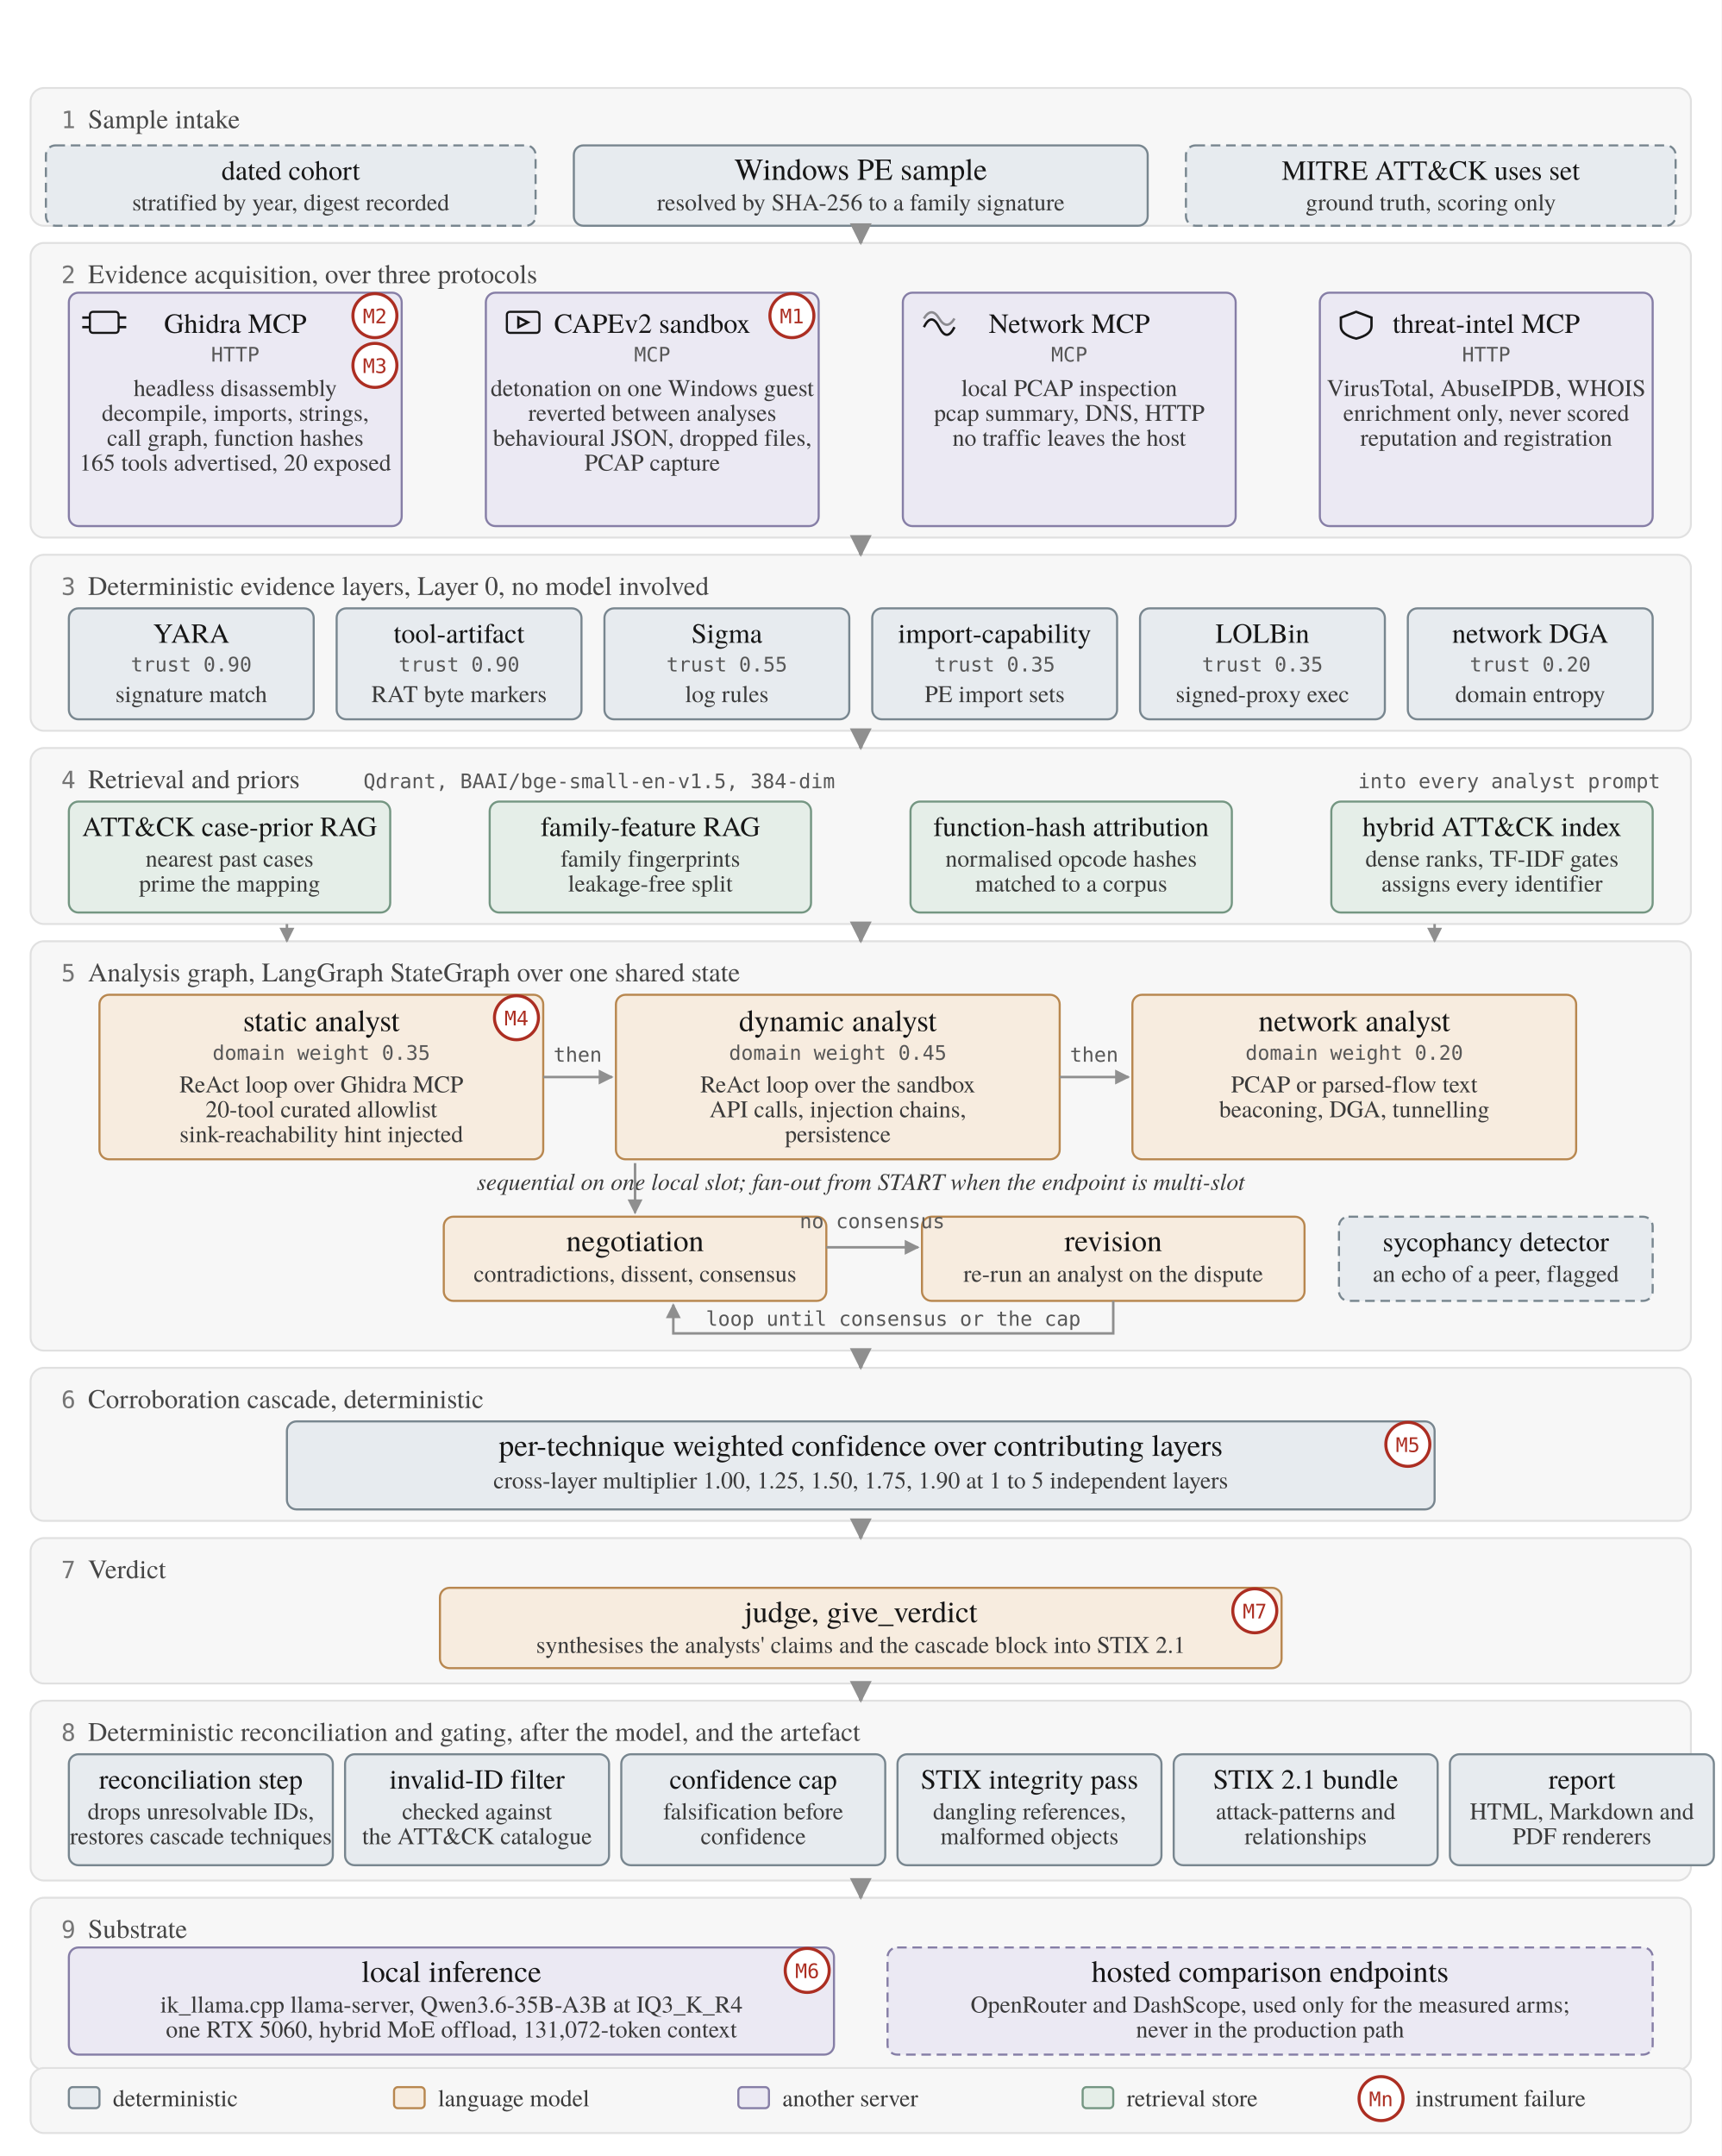
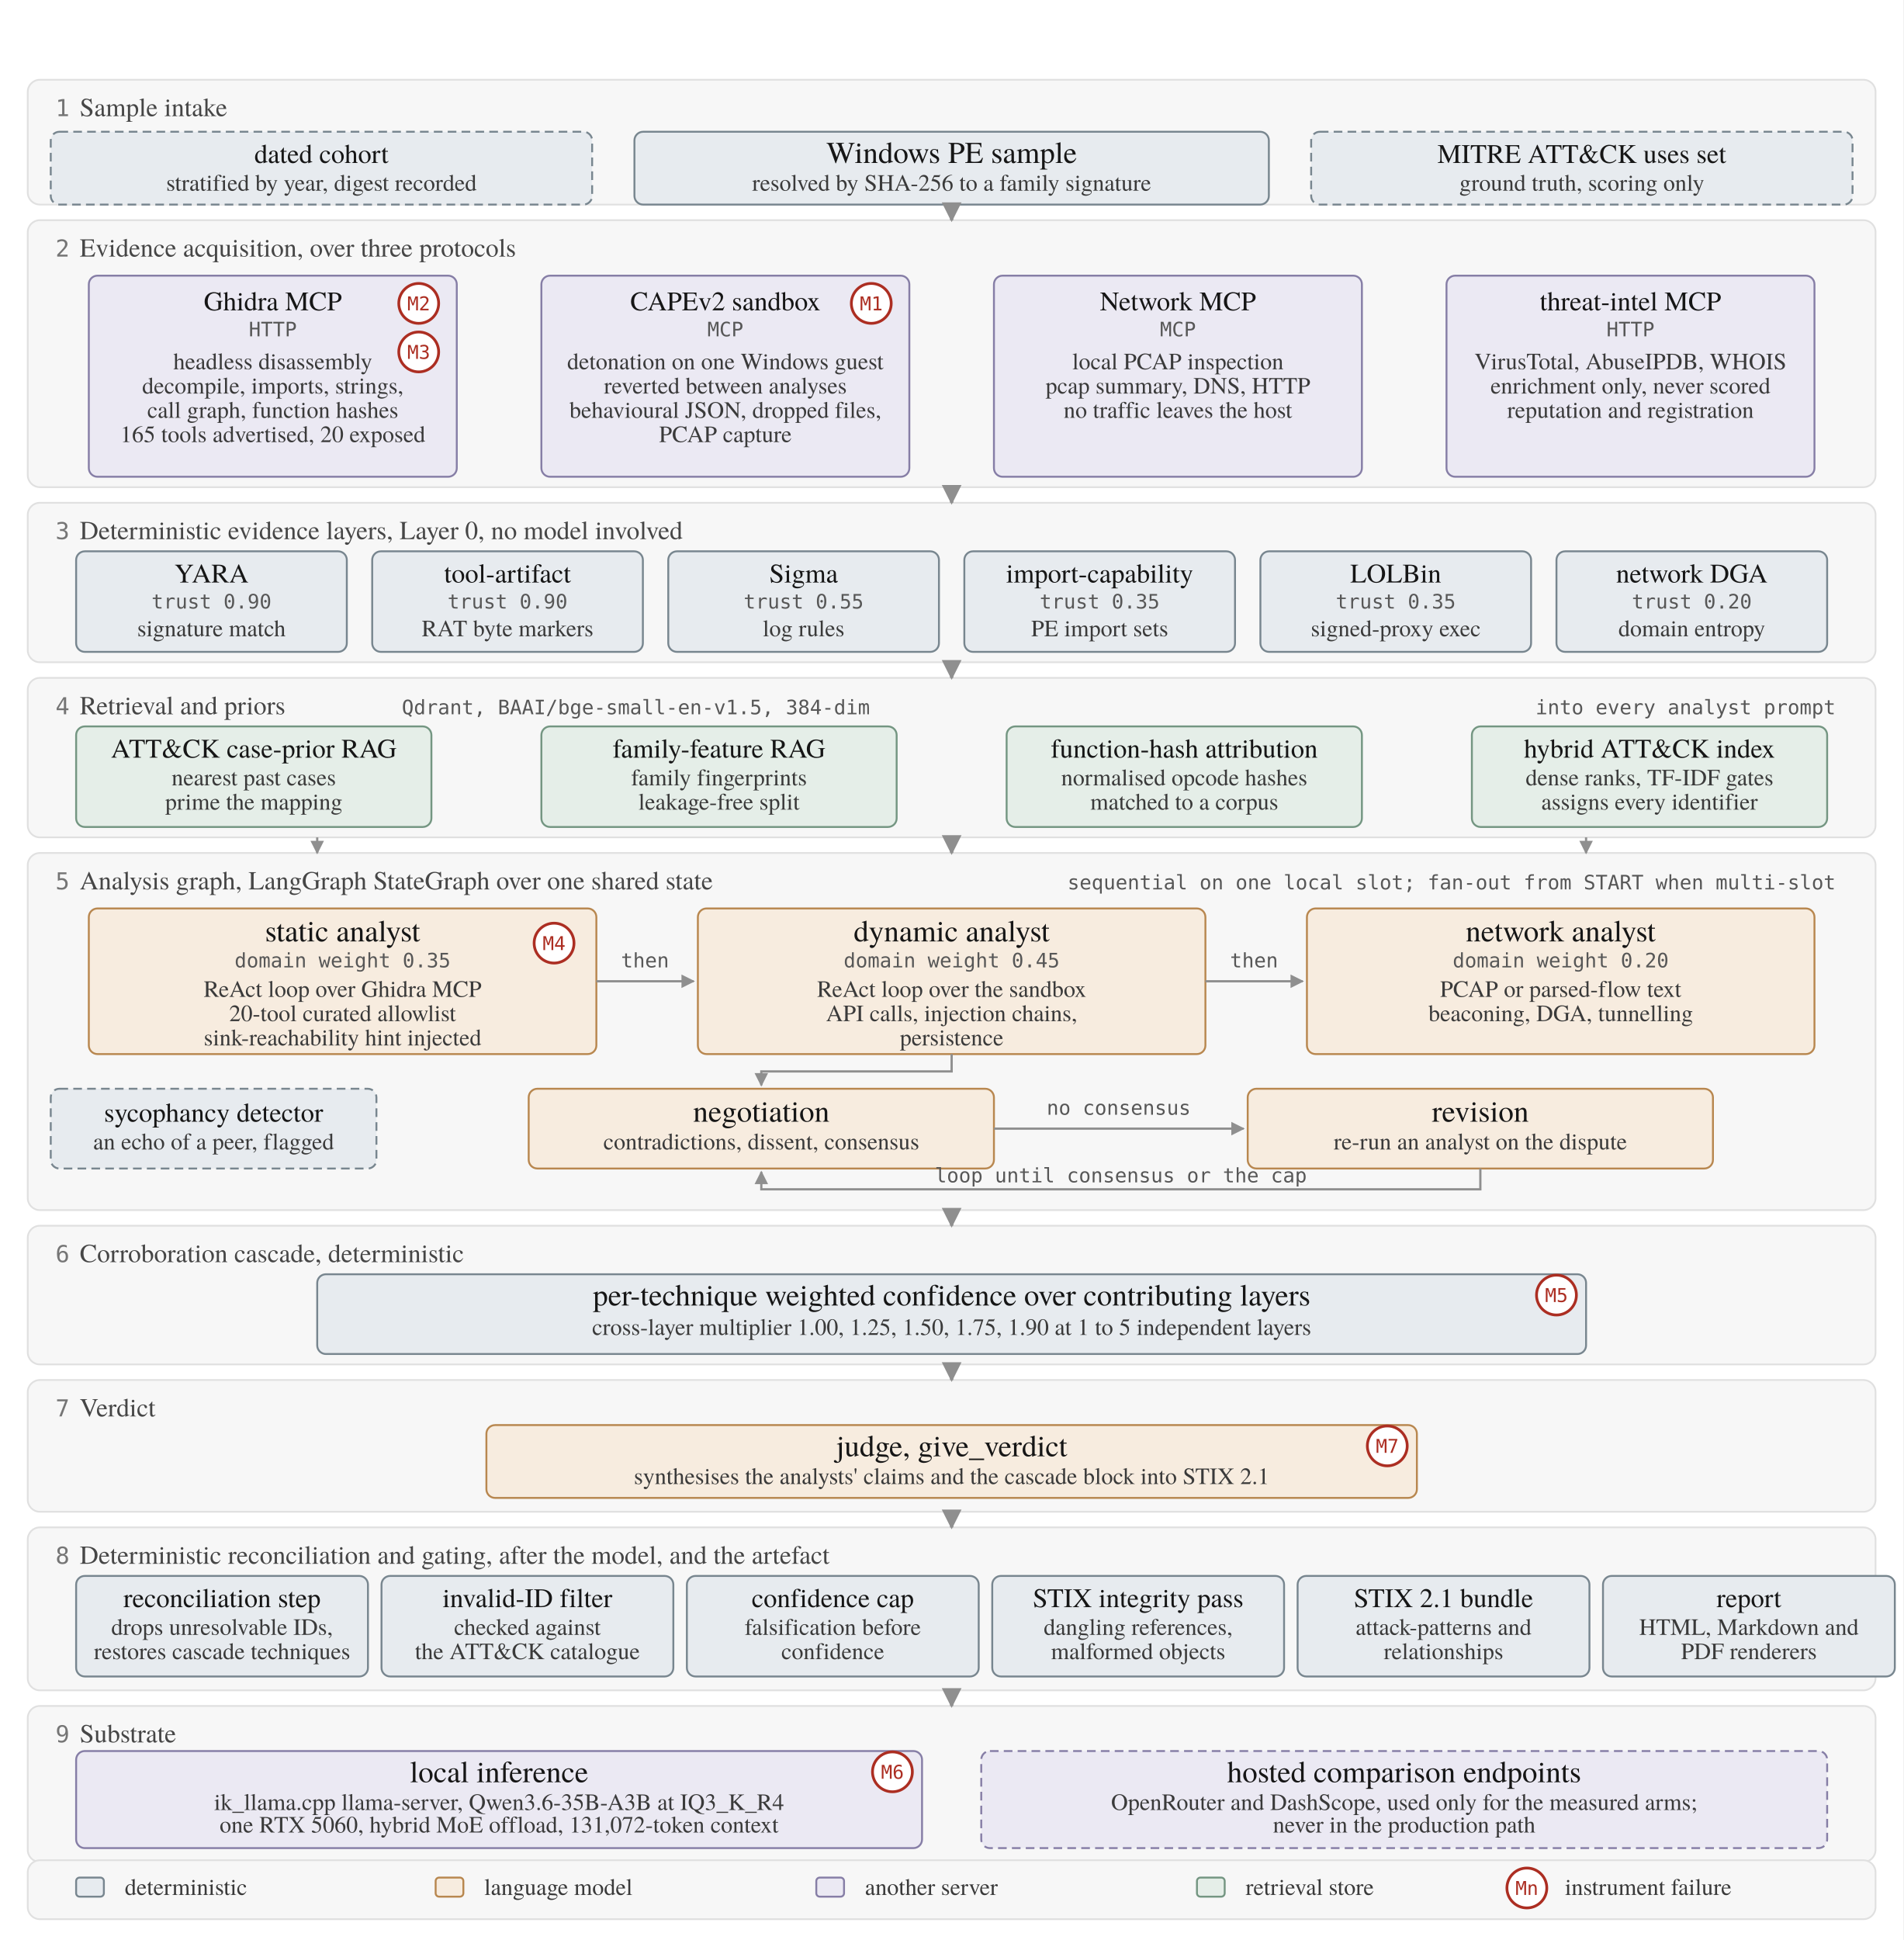
- <svg xmlns="http://www.w3.org/2000/svg" width="900" height="1127.0" viewBox="0 0 900 1127.0">
+ <svg xmlns="http://www.w3.org/2000/svg" width="1098" height="1119.0" viewBox="0 0 1098 1119.0">
  <style>
  text { font-family: 'TeX Gyre Termes', 'Nimbus Roman', 'Times New Roman', serif; fill: #161616; }
-   .lbl  { font-size: 16px; }
-   .lbl9 { font-size: 14.5px; }
-   .sub  { font-size: 12.5px; fill: #3a3a3a; }
-   .note { font-size: 12.5px; fill: #3a3a3a; font-style: italic; }
-   .tag  { font-family: 'DejaVu Sans Mono', monospace; font-size: 10.5px; fill: #575757; }
+   .lbl  { font-size: 17.5px; }
+   .lbl9 { font-size: 15.5px; }
+   .sub  { font-size: 13.5px; fill: #3a3a3a; }
+   .tag  { font-family: 'DejaVu Sans Mono', monospace; font-size: 11.5px; fill: #575757; }
  .band { fill: #f7f7f7; stroke: #e0e0e0; stroke-width: 1; }
-   .bandnum   { font-family: 'DejaVu Sans Mono', monospace; font-size: 12.5px; fill: #757575; }
-   .bandtitle { font-size: 14px; fill: #464646; }
+   .bandnum   { font-family: 'DejaVu Sans Mono', monospace; font-size: 13.5px; fill: #757575; }
+   .bandtitle { font-size: 15px; fill: #464646; }
  rect  { stroke-width: 1.1; }
  .flow  { fill: none; stroke: #8f8f8f; stroke-width: 1.3; }
  .spine { fill: none; stroke: #8f8f8f; stroke-width: 1.9; }
-   .ico   { fill: none; stroke: #161616; stroke-width: 1.25; }
  .failmark { fill: #ffffff; stroke: #ac2e22; stroke-width: 1.6; }
-   .failtxt  { font-family: 'DejaVu Sans Mono', monospace; font-size: 10.5px; fill: #ac2e22; }
+   .failtxt  { font-family: 'DejaVu Sans Mono', monospace; font-size: 11px; fill: #ac2e22; }
</style>
  <defs>
    <marker id="ah" viewBox="0 0 10 10" refX="9" refY="5" markerWidth="6" markerHeight="6" orient="auto-start-reverse">
      <path d="M 0 0 L 10 5 L 0 10 z" fill="#8f8f8f" />
    </marker>
  </defs>
-   <rect width="900" height="1127.0" fill="#ffffff" />
-   <rect class="band" x="16" y="46.0" width="868" height="72" rx="7" />
+   <rect width="1098" height="1119.0" fill="#ffffff" />
+   <rect class="band" x="16" y="46.0" width="1066" height="72" rx="7" />
  <text class="bandnum" x="32" y="67.0">1</text>
  <text class="bandtitle" x="46" y="67.0">Sample intake</text>
-   <rect x="300" y="76.0" width="300" height="42" rx="5" fill="#e7ebef" stroke="#78868f" />
-   <text class="lbl" x="450" y="94.0" text-anchor="middle">Windows PE sample</text>
-   <text class="sub" x="450" y="110.0" text-anchor="middle">resolved by SHA-256 to a family signature</text>
-   <rect x="24" y="76.0" width="256" height="42" rx="5" fill="#e7ebef" stroke="#78868f" stroke-dasharray="5 3" />
-   <text class="lbl9" x="152" y="94.0" text-anchor="middle">dated cohort</text>
-   <text class="sub" x="152" y="110.0" text-anchor="middle">stratified by year, digest recorded</text>
-   <rect x="620" y="76.0" width="256" height="42" rx="5" fill="#e7ebef" stroke="#78868f" stroke-dasharray="5 3" />
-   <text class="lbl9" x="748" y="94.0" text-anchor="middle">MITRE ATT&amp;CK uses set</text>
-   <text class="sub" x="748" y="110.0" text-anchor="middle">ground truth, scoring only</text>
-   <rect class="band" x="16" y="127.0" width="868" height="154" rx="7" />
+   <rect x="366.0" y="76.0" width="366.0" height="42" rx="5" fill="#e7ebef" stroke="#78868f" />
+   <text class="lbl" x="549.0" y="94.0" text-anchor="middle">Windows PE sample</text>
+   <text class="sub" x="549.0" y="110.0" text-anchor="middle">resolved by SHA-256 to a family signature</text>
+   <rect x="29.28" y="76.0" width="312.32" height="42" rx="5" fill="#e7ebef" stroke="#78868f" stroke-dasharray="5 3" />
+   <text class="lbl9" x="185.44" y="94.0" text-anchor="middle">dated cohort</text>
+   <text class="sub" x="185.44" y="110.0" text-anchor="middle">stratified by year, digest recorded</text>
+   <rect x="756.4" y="76.0" width="312.32" height="42" rx="5" fill="#e7ebef" stroke="#78868f" stroke-dasharray="5 3" />
+   <text class="lbl9" x="912.56" y="94.0" text-anchor="middle">MITRE ATT&amp;CK uses set</text>
+   <text class="sub" x="912.56" y="110.0" text-anchor="middle">ground truth, scoring only</text>
+   <rect class="band" x="16" y="127.0" width="1066" height="154" rx="7" />
  <text class="bandnum" x="32" y="148.0">2</text>
  <text class="bandtitle" x="46" y="148.0">Evidence acquisition, over three protocols</text>
-   <rect x="36" y="153.0" width="174" height="122" rx="5" fill="#ebe9f3" stroke="#867ea6" />
-   <g class="ico" transform="translate(47,163.0)">
-     <rect x="0" y="0" width="15" height="11" rx="1.5" />
-     <path d="M-4 3 h4 M-4 8 h4 M15 3 h4 M15 8 h4" />
-   </g>
-   <text class="lbl9" x="123" y="174.0" text-anchor="middle">Ghidra MCP</text>
-   <text class="tag" x="123" y="189.0" text-anchor="middle">HTTP</text>
-   <text class="sub" x="123" y="207.0" text-anchor="middle">headless disassembly</text>
-   <text class="sub" x="123" y="220.0" text-anchor="middle">decompile, imports, strings,</text>
-   <text class="sub" x="123" y="233.0" text-anchor="middle">call graph, function hashes</text>
-   <text class="sub" x="123" y="246.0" text-anchor="middle">165 tools advertised, 20 exposed</text>
-   <rect x="254" y="153.0" width="174" height="122" rx="5" fill="#ebe9f3" stroke="#867ea6" />
-   <g class="ico" transform="translate(265,163.0)">
-     <rect x="0" y="0" width="17" height="11" rx="1.5" />
-     <path d="M6 3 l5 2.5 l-5 2.5 z" />
-   </g>
-   <text class="lbl9" x="341" y="174.0" text-anchor="middle">CAPEv2 sandbox</text>
-   <text class="tag" x="341" y="189.0" text-anchor="middle">MCP</text>
-   <text class="sub" x="341" y="207.0" text-anchor="middle">detonation on one Windows guest</text>
-   <text class="sub" x="341" y="220.0" text-anchor="middle">reverted between analyses</text>
-   <text class="sub" x="341" y="233.0" text-anchor="middle">behavioural JSON, dropped files,</text>
-   <text class="sub" x="341" y="246.0" text-anchor="middle">PCAP capture</text>
-   <rect x="472" y="153.0" width="174" height="122" rx="5" fill="#ebe9f3" stroke="#867ea6" />
-   <g class="ico" transform="translate(483,163.0)">
-     <path d="M0 8 q4 -8 8 0 t8 0" />
-     <path d="M0 3.5 q4 -6.5 8 0 t8 0" opacity="0.45" />
-   </g>
-   <text class="lbl9" x="559" y="174.0" text-anchor="middle">Network MCP</text>
-   <text class="tag" x="559" y="189.0" text-anchor="middle">MCP</text>
-   <text class="sub" x="559" y="207.0" text-anchor="middle">local PCAP inspection</text>
-   <text class="sub" x="559" y="220.0" text-anchor="middle">pcap summary, DNS, HTTP</text>
-   <text class="sub" x="559" y="233.0" text-anchor="middle">no traffic leaves the host</text>
-   <rect x="690" y="153.0" width="174" height="122" rx="5" fill="#ebe9f3" stroke="#867ea6" />
-   <g class="ico" transform="translate(701,163.0)">
-     <path d="M8 0 l8 3 v4.5 q0 4.5 -8 6.5 q-8 -2 -8 -6.5 v-4.5 z" />
-   </g>
-   <text class="lbl9" x="777" y="174.0" text-anchor="middle">threat-intel MCP</text>
-   <text class="tag" x="777" y="189.0" text-anchor="middle">HTTP</text>
-   <text class="sub" x="777" y="207.0" text-anchor="middle">VirusTotal, AbuseIPDB, WHOIS</text>
-   <text class="sub" x="777" y="220.0" text-anchor="middle">enrichment only, never scored</text>
-   <text class="sub" x="777" y="233.0" text-anchor="middle">reputation and registration</text>
-   <circle class="failmark" cx="196" cy="165.0" r="11.5" />
-   <text class="failtxt" x="196" y="169.0" text-anchor="middle">M2</text>
-   <circle class="failmark" cx="196" cy="191.0" r="11.5" />
-   <text class="failtxt" x="196" y="195.0" text-anchor="middle">M3</text>
-   <circle class="failmark" cx="414" cy="165.0" r="11.5" />
-   <text class="failtxt" x="414" y="169.0" text-anchor="middle">M1</text>
-   <rect class="band" x="16" y="290.0" width="868" height="92" rx="7" />
+   <rect x="51.24" y="159.0" width="212.28" height="116" rx="5" fill="#ebe9f3" stroke="#867ea6" />
+   <text class="lbl9" x="157.38" y="179.0" text-anchor="middle">Ghidra MCP</text>
+   <text class="tag" x="157.38" y="194.0" text-anchor="middle">HTTP</text>
+   <text class="sub" x="157.38" y="213.0" text-anchor="middle">headless disassembly</text>
+   <text class="sub" x="157.38" y="227.0" text-anchor="middle">decompile, imports, strings,</text>
+   <text class="sub" x="157.38" y="241.0" text-anchor="middle">call graph, function hashes</text>
+   <text class="sub" x="157.38" y="255.0" text-anchor="middle">165 tools advertised, 20 exposed</text>
+   <rect x="312.32" y="159.0" width="212.28" height="116" rx="5" fill="#ebe9f3" stroke="#867ea6" />
+   <text class="lbl9" x="418.46" y="179.0" text-anchor="middle">CAPEv2 sandbox</text>
+   <text class="tag" x="418.46" y="194.0" text-anchor="middle">MCP</text>
+   <text class="sub" x="418.46" y="213.0" text-anchor="middle">detonation on one Windows guest</text>
+   <text class="sub" x="418.46" y="227.0" text-anchor="middle">reverted between analyses</text>
+   <text class="sub" x="418.46" y="241.0" text-anchor="middle">behavioural JSON, dropped files,</text>
+   <text class="sub" x="418.46" y="255.0" text-anchor="middle">PCAP capture</text>
+   <rect x="573.4" y="159.0" width="212.28" height="116" rx="5" fill="#ebe9f3" stroke="#867ea6" />
+   <text class="lbl9" x="679.54" y="179.0" text-anchor="middle">Network MCP</text>
+   <text class="tag" x="679.54" y="194.0" text-anchor="middle">MCP</text>
+   <text class="sub" x="679.54" y="213.0" text-anchor="middle">local PCAP inspection</text>
+   <text class="sub" x="679.54" y="227.0" text-anchor="middle">pcap summary, DNS, HTTP</text>
+   <text class="sub" x="679.54" y="241.0" text-anchor="middle">no traffic leaves the host</text>
+   <rect x="834.48" y="159.0" width="212.28" height="116" rx="5" fill="#ebe9f3" stroke="#867ea6" />
+   <text class="lbl9" x="940.62" y="179.0" text-anchor="middle">threat-intel MCP</text>
+   <text class="tag" x="940.62" y="194.0" text-anchor="middle">HTTP</text>
+   <text class="sub" x="940.62" y="213.0" text-anchor="middle">VirusTotal, AbuseIPDB, WHOIS</text>
+   <text class="sub" x="940.62" y="227.0" text-anchor="middle">enrichment only, never scored</text>
+   <text class="sub" x="940.62" y="241.0" text-anchor="middle">reputation and registration</text>
+   <circle class="failmark" cx="241.56" cy="175.0" r="11.5" />
+   <text class="failtxt" x="241.56" y="179.0" text-anchor="middle">M2</text>
+   <circle class="failmark" cx="241.56" cy="203.0" r="11.5" />
+   <text class="failtxt" x="241.56" y="207.0" text-anchor="middle">M3</text>
+   <circle class="failmark" cx="502.64" cy="175.0" r="11.5" />
+   <text class="failtxt" x="502.64" y="179.0" text-anchor="middle">M1</text>
+   <rect class="band" x="16" y="290.0" width="1066" height="92" rx="7" />
  <text class="bandnum" x="32" y="311.0">3</text>
  <text class="bandtitle" x="46" y="311.0">Deterministic evidence layers, Layer 0, no model involved</text>
-   <rect x="36" y="318.0" width="128" height="58" rx="5" fill="#e7ebef" stroke="#78868f" />
-   <text class="lbl9" x="100" y="336.0" text-anchor="middle">YARA</text>
-   <text class="tag" x="100" y="351.0" text-anchor="middle">trust 0.90</text>
-   <text class="sub" x="100" y="367.0" text-anchor="middle">signature match</text>
-   <rect x="176" y="318.0" width="128" height="58" rx="5" fill="#e7ebef" stroke="#78868f" />
-   <text class="lbl9" x="240" y="336.0" text-anchor="middle">tool-artifact</text>
-   <text class="tag" x="240" y="351.0" text-anchor="middle">trust 0.90</text>
-   <text class="sub" x="240" y="367.0" text-anchor="middle">RAT byte markers</text>
-   <rect x="316" y="318.0" width="128" height="58" rx="5" fill="#e7ebef" stroke="#78868f" />
-   <text class="lbl9" x="380" y="336.0" text-anchor="middle">Sigma</text>
-   <text class="tag" x="380" y="351.0" text-anchor="middle">trust 0.55</text>
-   <text class="sub" x="380" y="367.0" text-anchor="middle">log rules</text>
-   <rect x="456" y="318.0" width="128" height="58" rx="5" fill="#e7ebef" stroke="#78868f" />
-   <text class="lbl9" x="520" y="336.0" text-anchor="middle">import-capability</text>
-   <text class="tag" x="520" y="351.0" text-anchor="middle">trust 0.35</text>
-   <text class="sub" x="520" y="367.0" text-anchor="middle">PE import sets</text>
-   <rect x="596" y="318.0" width="128" height="58" rx="5" fill="#e7ebef" stroke="#78868f" />
-   <text class="lbl9" x="660" y="336.0" text-anchor="middle">LOLBin</text>
-   <text class="tag" x="660" y="351.0" text-anchor="middle">trust 0.35</text>
-   <text class="sub" x="660" y="367.0" text-anchor="middle">signed-proxy exec</text>
-   <rect x="736" y="318.0" width="128" height="58" rx="5" fill="#e7ebef" stroke="#78868f" />
-   <text class="lbl9" x="800" y="336.0" text-anchor="middle">network DGA</text>
-   <text class="tag" x="800" y="351.0" text-anchor="middle">trust 0.20</text>
-   <text class="sub" x="800" y="367.0" text-anchor="middle">domain entropy</text>
-   <rect class="band" x="16" y="391.0" width="868" height="92" rx="7" />
+   <rect x="43.92" y="318.0" width="156.16" height="58" rx="5" fill="#e7ebef" stroke="#78868f" />
+   <text class="lbl9" x="122.0" y="336.0" text-anchor="middle">YARA</text>
+   <text class="tag" x="122.0" y="351.0" text-anchor="middle">trust 0.90</text>
+   <text class="sub" x="122.0" y="367.0" text-anchor="middle">signature match</text>
+   <rect x="214.72" y="318.0" width="156.16" height="58" rx="5" fill="#e7ebef" stroke="#78868f" />
+   <text class="lbl9" x="292.8" y="336.0" text-anchor="middle">tool-artifact</text>
+   <text class="tag" x="292.8" y="351.0" text-anchor="middle">trust 0.90</text>
+   <text class="sub" x="292.8" y="367.0" text-anchor="middle">RAT byte markers</text>
+   <rect x="385.52" y="318.0" width="156.16" height="58" rx="5" fill="#e7ebef" stroke="#78868f" />
+   <text class="lbl9" x="463.6" y="336.0" text-anchor="middle">Sigma</text>
+   <text class="tag" x="463.6" y="351.0" text-anchor="middle">trust 0.55</text>
+   <text class="sub" x="463.6" y="367.0" text-anchor="middle">log rules</text>
+   <rect x="556.32" y="318.0" width="156.16" height="58" rx="5" fill="#e7ebef" stroke="#78868f" />
+   <text class="lbl9" x="634.4" y="336.0" text-anchor="middle">import-capability</text>
+   <text class="tag" x="634.4" y="351.0" text-anchor="middle">trust 0.35</text>
+   <text class="sub" x="634.4" y="367.0" text-anchor="middle">PE import sets</text>
+   <rect x="727.12" y="318.0" width="156.16" height="58" rx="5" fill="#e7ebef" stroke="#78868f" />
+   <text class="lbl9" x="805.2" y="336.0" text-anchor="middle">LOLBin</text>
+   <text class="tag" x="805.2" y="351.0" text-anchor="middle">trust 0.35</text>
+   <text class="sub" x="805.2" y="367.0" text-anchor="middle">signed-proxy exec</text>
+   <rect x="897.92" y="318.0" width="156.16" height="58" rx="5" fill="#e7ebef" stroke="#78868f" />
+   <text class="lbl9" x="976.0" y="336.0" text-anchor="middle">network DGA</text>
+   <text class="tag" x="976.0" y="351.0" text-anchor="middle">trust 0.20</text>
+   <text class="sub" x="976.0" y="367.0" text-anchor="middle">domain entropy</text>
+   <rect class="band" x="16" y="391.0" width="1066" height="92" rx="7" />
  <text class="bandnum" x="32" y="412.0">4</text>
  <text class="bandtitle" x="46" y="412.0">Retrieval and priors</text>
-   <text class="tag" x="190" y="412.0" text-anchor="start">Qdrant, BAAI/bge-small-en-v1.5, 384-dim</text>
-   <text class="tag" x="868" y="412.0" text-anchor="end">into every analyst prompt</text>
-   <rect x="36" y="419.0" width="168" height="58" rx="5" fill="#e5eee8" stroke="#749682" />
-   <text class="lbl9" x="120" y="437.0" text-anchor="middle">ATT&amp;CK case-prior RAG</text>
-   <text class="sub" x="120" y="453.0" text-anchor="middle">nearest past cases</text>
-   <text class="sub" x="120" y="466.0" text-anchor="middle">prime the mapping</text>
-   <rect x="256" y="419.0" width="168" height="58" rx="5" fill="#e5eee8" stroke="#749682" />
-   <text class="lbl9" x="340" y="437.0" text-anchor="middle">family-feature RAG</text>
-   <text class="sub" x="340" y="453.0" text-anchor="middle">family fingerprints</text>
-   <text class="sub" x="340" y="466.0" text-anchor="middle">leakage-free split</text>
-   <rect x="476" y="419.0" width="168" height="58" rx="5" fill="#e5eee8" stroke="#749682" />
-   <text class="lbl9" x="560" y="437.0" text-anchor="middle">function-hash attribution</text>
-   <text class="sub" x="560" y="453.0" text-anchor="middle">normalised opcode hashes</text>
-   <text class="sub" x="560" y="466.0" text-anchor="middle">matched to a corpus</text>
-   <rect x="696" y="419.0" width="168" height="58" rx="5" fill="#e5eee8" stroke="#749682" />
-   <text class="lbl9" x="780" y="437.0" text-anchor="middle">hybrid ATT&amp;CK index</text>
-   <text class="sub" x="780" y="453.0" text-anchor="middle">dense ranks, TF-IDF gates</text>
-   <text class="sub" x="780" y="466.0" text-anchor="middle">assigns every identifier</text>
-   <rect class="band" x="16" y="492.0" width="868" height="214" rx="7" />
+   <text class="tag" x="231.8" y="412.0" text-anchor="start">Qdrant, BAAI/bge-small-en-v1.5, 384-dim</text>
+   <text class="tag" x="1058.96" y="412.0" text-anchor="end">into every analyst prompt</text>
+   <rect x="43.92" y="419.0" width="204.96" height="58" rx="5" fill="#e5eee8" stroke="#749682" />
+   <text class="lbl9" x="146.4" y="437.0" text-anchor="middle">ATT&amp;CK case-prior RAG</text>
+   <text class="sub" x="146.4" y="453.0" text-anchor="middle">nearest past cases</text>
+   <text class="sub" x="146.4" y="467.0" text-anchor="middle">prime the mapping</text>
+   <rect x="312.32" y="419.0" width="204.96" height="58" rx="5" fill="#e5eee8" stroke="#749682" />
+   <text class="lbl9" x="414.8" y="437.0" text-anchor="middle">family-feature RAG</text>
+   <text class="sub" x="414.8" y="453.0" text-anchor="middle">family fingerprints</text>
+   <text class="sub" x="414.8" y="467.0" text-anchor="middle">leakage-free split</text>
+   <rect x="580.72" y="419.0" width="204.96" height="58" rx="5" fill="#e5eee8" stroke="#749682" />
+   <text class="lbl9" x="683.2" y="437.0" text-anchor="middle">function-hash attribution</text>
+   <text class="sub" x="683.2" y="453.0" text-anchor="middle">normalised opcode hashes</text>
+   <text class="sub" x="683.2" y="467.0" text-anchor="middle">matched to a corpus</text>
+   <rect x="849.12" y="419.0" width="204.96" height="58" rx="5" fill="#e5eee8" stroke="#749682" />
+   <text class="lbl9" x="951.6" y="437.0" text-anchor="middle">hybrid ATT&amp;CK index</text>
+   <text class="sub" x="951.6" y="453.0" text-anchor="middle">dense ranks, TF-IDF gates</text>
+   <text class="sub" x="951.6" y="467.0" text-anchor="middle">assigns every identifier</text>
+   <rect class="band" x="16" y="492.0" width="1066" height="206" rx="7" />
  <text class="bandnum" x="32" y="513.0">5</text>
  <text class="bandtitle" x="46" y="513.0">Analysis graph, LangGraph StateGraph over one shared state</text>
-   <rect x="52" y="520.0" width="232" height="86" rx="5" fill="#f7ecdf" stroke="#b8874f" />
-   <text class="lbl" x="168" y="539.0" text-anchor="middle">static analyst</text>
-   <text class="tag" x="168" y="554.0" text-anchor="middle">domain weight 0.35</text>
-   <text class="sub" x="168" y="571.0" text-anchor="middle">ReAct loop over Ghidra MCP</text>
-   <text class="sub" x="168" y="584.0" text-anchor="middle">20-tool curated allowlist</text>
-   <text class="sub" x="168" y="597.0" text-anchor="middle">sink-reachability hint injected</text>
-   <rect x="322" y="520.0" width="232" height="86" rx="5" fill="#f7ecdf" stroke="#b8874f" />
-   <text class="lbl" x="438" y="539.0" text-anchor="middle">dynamic analyst</text>
-   <text class="tag" x="438" y="554.0" text-anchor="middle">domain weight 0.45</text>
-   <text class="sub" x="438" y="571.0" text-anchor="middle">ReAct loop over the sandbox</text>
-   <text class="sub" x="438" y="584.0" text-anchor="middle">API calls, injection chains,</text>
-   <text class="sub" x="438" y="597.0" text-anchor="middle">persistence</text>
-   <rect x="592" y="520.0" width="232" height="86" rx="5" fill="#f7ecdf" stroke="#b8874f" />
-   <text class="lbl" x="708" y="539.0" text-anchor="middle">network analyst</text>
-   <text class="tag" x="708" y="554.0" text-anchor="middle">domain weight 0.20</text>
-   <text class="sub" x="708" y="571.0" text-anchor="middle">PCAP or parsed-flow text</text>
-   <text class="sub" x="708" y="584.0" text-anchor="middle">beaconing, DGA, tunnelling</text>
-   <circle class="failmark" cx="270" cy="532.0" r="11.5" />
-   <text class="failtxt" x="270" y="536.0" text-anchor="middle">M4</text>
-   <path class="flow" d="M 284 563.0 L 320 563.0" marker-end="url(#ah)" />
-   <path class="flow" d="M 554 563.0 L 590 563.0" marker-end="url(#ah)" />
-   <text class="tag" x="302" y="555.0" text-anchor="middle">then</text>
-   <text class="tag" x="572" y="555.0" text-anchor="middle">then</text>
-   <text class="note" x="450" y="622.0" text-anchor="middle">sequential on one local slot; fan-out from START when the endpoint is multi-slot</text>
-   <rect x="232" y="636.0" width="200" height="44" rx="5" fill="#f7ecdf" stroke="#b8874f" />
-   <text class="lbl" x="332" y="654.0" text-anchor="middle">negotiation</text>
-   <text class="sub" x="332" y="670.0" text-anchor="middle">contradictions, dissent, consensus</text>
-   <rect x="482" y="636.0" width="200" height="44" rx="5" fill="#f7ecdf" stroke="#b8874f" />
-   <text class="lbl" x="582" y="654.0" text-anchor="middle">revision</text>
-   <text class="sub" x="582" y="670.0" text-anchor="middle">re-run an analyst on the dispute</text>
-   <path class="flow" d="M 332 608.0 L 332 634.0" marker-end="url(#ah)" />
-   <path class="flow" d="M 432 652.0 H 480" marker-end="url(#ah)" />
-   <text class="tag" x="456" y="642.0" text-anchor="middle">no consensus</text>
-   <path class="flow" d="M 582 680.0 V 697.0 H 352 V 682.0" marker-end="url(#ah)" />
-   <text class="tag" x="467" y="693.0" text-anchor="middle">loop until consensus or the cap</text>
-   <rect x="700" y="636.0" width="164" height="44" rx="5" fill="#e7ebef" stroke="#78868f" stroke-dasharray="5 3" />
-   <text class="lbl9" x="782" y="654.0" text-anchor="middle">sycophancy detector</text>
-   <text class="sub" x="782" y="670.0" text-anchor="middle">an echo of a peer, flagged</text>
-   <rect class="band" x="16" y="715.0" width="868" height="80" rx="7" />
-   <text class="bandnum" x="32" y="736.0">6</text>
-   <text class="bandtitle" x="46" y="736.0">Corroboration cascade, deterministic</text>
-   <rect x="150" y="743.0" width="600" height="46" rx="5" fill="#e7ebef" stroke="#78868f" />
-   <text class="lbl" x="450" y="761.0" text-anchor="middle">per-technique weighted confidence over contributing layers</text>
-   <text class="sub" x="450" y="778.0" text-anchor="middle">cross-layer multiplier 1.00, 1.25, 1.50, 1.75, 1.90 at 1 to 5 independent layers</text>
-   <circle class="failmark" cx="736" cy="755.0" r="11.5" />
-   <text class="failtxt" x="736" y="759.0" text-anchor="middle">M5</text>
-   <rect class="band" x="16" y="804.0" width="868" height="76" rx="7" />
-   <text class="bandnum" x="32" y="825.0">7</text>
-   <text class="bandtitle" x="46" y="825.0">Verdict</text>
-   <rect x="230" y="830.0" width="440" height="42" rx="5" fill="#f7ecdf" stroke="#b8874f" />
-   <text class="lbl" x="450" y="848.0" text-anchor="middle">judge, give_verdict</text>
-   <text class="sub" x="450" y="864.0" text-anchor="middle">synthesises the analysts' claims and the cascade block into STIX 2.1</text>
-   <circle class="failmark" cx="656" cy="842.0" r="11.5" />
-   <text class="failtxt" x="656" y="846.0" text-anchor="middle">M7</text>
-   <rect class="band" x="16" y="889.0" width="868" height="94" rx="7" />
-   <text class="bandnum" x="32" y="910.0">8</text>
-   <text class="bandtitle" x="46" y="910.0">Deterministic reconciliation and gating, after the model, and the artefact</text>
-   <rect x="36.0" y="917.0" width="138.0" height="58" rx="5" fill="#e7ebef" stroke="#78868f" />
-   <text class="lbl9" x="105.0" y="935.0" text-anchor="middle">reconciliation step</text>
-   <text class="sub" x="105.0" y="951.0" text-anchor="middle">drops unresolvable IDs,</text>
-   <text class="sub" x="105.0" y="964.0" text-anchor="middle">restores cascade techniques</text>
-   <rect x="180.4" y="917.0" width="138.0" height="58" rx="5" fill="#e7ebef" stroke="#78868f" />
-   <text class="lbl9" x="249.4" y="935.0" text-anchor="middle">invalid-ID filter</text>
-   <text class="sub" x="249.4" y="951.0" text-anchor="middle">checked against</text>
-   <text class="sub" x="249.4" y="964.0" text-anchor="middle">the ATT&amp;CK catalogue</text>
-   <rect x="324.8" y="917.0" width="138.0" height="58" rx="5" fill="#e7ebef" stroke="#78868f" />
-   <text class="lbl9" x="393.8" y="935.0" text-anchor="middle">confidence cap</text>
-   <text class="sub" x="393.8" y="951.0" text-anchor="middle">falsification before</text>
-   <text class="sub" x="393.8" y="964.0" text-anchor="middle">confidence</text>
-   <rect x="469.2" y="917.0" width="138.0" height="58" rx="5" fill="#e7ebef" stroke="#78868f" />
-   <text class="lbl9" x="538.2" y="935.0" text-anchor="middle">STIX integrity pass</text>
-   <text class="sub" x="538.2" y="951.0" text-anchor="middle">dangling references,</text>
-   <text class="sub" x="538.2" y="964.0" text-anchor="middle">malformed objects</text>
-   <rect x="613.6" y="917.0" width="138.0" height="58" rx="5" fill="#e7ebef" stroke="#78868f" />
-   <text class="lbl9" x="682.6" y="935.0" text-anchor="middle">STIX 2.1 bundle</text>
-   <text class="sub" x="682.6" y="951.0" text-anchor="middle">attack-patterns and</text>
-   <text class="sub" x="682.6" y="964.0" text-anchor="middle">relationships</text>
-   <rect x="758.0" y="917.0" width="138.0" height="58" rx="5" fill="#e7ebef" stroke="#78868f" />
-   <text class="lbl9" x="827.0" y="935.0" text-anchor="middle">report</text>
-   <text class="sub" x="827.0" y="951.0" text-anchor="middle">HTML, Markdown and</text>
-   <text class="sub" x="827.0" y="964.0" text-anchor="middle">PDF renderers</text>
-   <rect class="band" x="16" y="992.0" width="868" height="90" rx="7" />
-   <text class="bandnum" x="32" y="1013.0">9</text>
-   <text class="bandtitle" x="46" y="1013.0">Substrate</text>
-   <rect x="36" y="1018.0" width="400" height="56" rx="5" fill="#ebe9f3" stroke="#867ea6" />
-   <text class="lbl" x="236" y="1036.0" text-anchor="middle">local inference</text>
-   <text class="sub" x="236" y="1052.0" text-anchor="middle">ik_llama.cpp llama-server, Qwen3.6-35B-A3B at IQ3_K_R4</text>
-   <text class="sub" x="236" y="1065.0" text-anchor="middle">one RTX 5060, hybrid MoE offload, 131,072-token context</text>
-   <circle class="failmark" cx="422" cy="1030.0" r="11.5" />
-   <text class="failtxt" x="422" y="1034.0" text-anchor="middle">M6</text>
-   <rect x="464" y="1018.0" width="400" height="56" rx="5" fill="#ebe9f3" stroke="#867ea6" stroke-dasharray="5 3" />
-   <text class="lbl" x="664" y="1036.0" text-anchor="middle">hosted comparison endpoints</text>
-   <text class="sub" x="664" y="1052.0" text-anchor="middle">OpenRouter and DashScope, used only for the measured arms;</text>
-   <text class="sub" x="664" y="1065.0" text-anchor="middle">never in the production path</text>
-   <path class="spine" d="M 450 118.0 L 450 127.0" marker-end="url(#ah)" />
-   <path class="spine" d="M 450 281.0 L 450 290.0" marker-end="url(#ah)" />
-   <path class="spine" d="M 450 382.0 L 450 391.0" marker-end="url(#ah)" />
-   <path class="spine" d="M 450 483.0 L 450 492.0" marker-end="url(#ah)" />
-   <path class="spine" d="M 450 706.0 L 450 715.0" marker-end="url(#ah)" />
-   <path class="spine" d="M 450 795.0 L 450 804.0" marker-end="url(#ah)" />
-   <path class="spine" d="M 450 880.0 L 450 889.0" marker-end="url(#ah)" />
-   <path class="spine" d="M 450 983.0 L 450 992.0" marker-end="url(#ah)" />
-   <path class="flow" d="M 150 483.0 L 150 492.0" marker-end="url(#ah)" />
-   <path class="flow" d="M 750 483.0 L 750 492.0" marker-end="url(#ah)" />
-   <rect class="band" x="16" y="1081.0" width="868" height="34" rx="7" />
-   <rect x="36" y="1091.0" width="16" height="11" rx="2" fill="#e7ebef" stroke="#78868f" />
-   <text class="sub" x="59" y="1101.0" text-anchor="start">deterministic</text>
-   <rect x="206" y="1091.0" width="16" height="11" rx="2" fill="#f7ecdf" stroke="#b8874f" />
-   <text class="sub" x="229" y="1101.0" text-anchor="start">language model</text>
-   <rect x="386" y="1091.0" width="16" height="11" rx="2" fill="#ebe9f3" stroke="#867ea6" />
-   <text class="sub" x="409" y="1101.0" text-anchor="start">another server</text>
-   <rect x="566" y="1091.0" width="16" height="11" rx="2" fill="#e5eee8" stroke="#749682" />
-   <text class="sub" x="589" y="1101.0" text-anchor="start">retrieval store</text>
-   <circle class="failmark" cx="722" cy="1097.0" r="11.5" />
-   <text class="failtxt" x="722" y="1101.0" text-anchor="middle">Mn</text>
-   <text class="sub" x="740" y="1101.0" text-anchor="start">instrument failure</text>
+   <text class="tag" x="1058.96" y="513.0" text-anchor="end">sequential on one local slot; fan-out from START when multi-slot</text>
+   <rect x="51.24" y="524.0" width="292.8" height="84" rx="5" fill="#f7ecdf" stroke="#b8874f" />
+   <text class="lbl" x="197.64" y="543.0" text-anchor="middle">static analyst</text>
+   <text class="tag" x="197.64" y="558.0" text-anchor="middle">domain weight 0.35</text>
+   <text class="sub" x="197.64" y="575.0" text-anchor="middle">ReAct loop over Ghidra MCP</text>
+   <text class="sub" x="197.64" y="589.0" text-anchor="middle">20-tool curated allowlist</text>
+   <text class="sub" x="197.64" y="603.0" text-anchor="middle">sink-reachability hint injected</text>
+   <rect x="402.6" y="524.0" width="292.8" height="84" rx="5" fill="#f7ecdf" stroke="#b8874f" />
+   <text class="lbl" x="549.0" y="543.0" text-anchor="middle">dynamic analyst</text>
+   <text class="tag" x="549.0" y="558.0" text-anchor="middle">domain weight 0.45</text>
+   <text class="sub" x="549.0" y="575.0" text-anchor="middle">ReAct loop over the sandbox</text>
+   <text class="sub" x="549.0" y="589.0" text-anchor="middle">API calls, injection chains,</text>
+   <text class="sub" x="549.0" y="603.0" text-anchor="middle">persistence</text>
+   <rect x="753.96" y="524.0" width="292.8" height="84" rx="5" fill="#f7ecdf" stroke="#b8874f" />
+   <text class="lbl" x="900.36" y="543.0" text-anchor="middle">network analyst</text>
+   <text class="tag" x="900.36" y="558.0" text-anchor="middle">domain weight 0.20</text>
+   <text class="sub" x="900.36" y="575.0" text-anchor="middle">PCAP or parsed-flow text</text>
+   <text class="sub" x="900.36" y="589.0" text-anchor="middle">beaconing, DGA, tunnelling</text>
+   <circle class="failmark" cx="319.64" cy="544.0" r="11.5" />
+   <text class="failtxt" x="319.64" y="548.0" text-anchor="middle">M4</text>
+   <path class="flow" d="M 344.04 566.0 L 400.16 566.0" marker-end="url(#ah)" />
+   <text class="tag" x="372.1" y="558.0" text-anchor="middle">then</text>
+   <path class="flow" d="M 695.4 566.0 L 751.52 566.0" marker-end="url(#ah)" />
+   <text class="tag" x="723.46" y="558.0" text-anchor="middle">then</text>
+   <rect x="29.28" y="628.0" width="187.88" height="46" rx="5" fill="#e7ebef" stroke="#78868f" stroke-dasharray="5 3" />
+   <text class="lbl9" x="123.22" y="647.0" text-anchor="middle">sycophancy detector</text>
+   <text class="sub" x="123.22" y="663.0" text-anchor="middle">an echo of a peer, flagged</text>
+   <rect x="305.0" y="628.0" width="268.4" height="46" rx="5" fill="#f7ecdf" stroke="#b8874f" />
+   <text class="lbl" x="439.2" y="647.0" text-anchor="middle">negotiation</text>
+   <text class="sub" x="439.2" y="663.0" text-anchor="middle">contradictions, dissent, consensus</text>
+   <rect x="719.8" y="628.0" width="268.4" height="46" rx="5" fill="#f7ecdf" stroke="#b8874f" />
+   <text class="lbl" x="854.0" y="647.0" text-anchor="middle">revision</text>
+   <text class="sub" x="854.0" y="663.0" text-anchor="middle">re-run an analyst on the dispute</text>
+   <path class="flow" d="M 549.0 608.0 V 618.0 H 439.2 V 626.0" marker-end="url(#ah)" />
+   <path class="flow" d="M 573.4 651.0 H 717.36" marker-end="url(#ah)" />
+   <text class="tag" x="645.38" y="643.0" text-anchor="middle">no consensus</text>
+   <path class="flow" d="M 854.0 674.0 V 686.0 H 439.2 V 676.0" marker-end="url(#ah)" />
+   <text class="tag" x="646.6" y="682.0" text-anchor="middle">loop until consensus or the cap</text>
+   <rect class="band" x="16" y="707.0" width="1066" height="80" rx="7" />
+   <text class="bandnum" x="32" y="728.0">6</text>
+   <text class="bandtitle" x="46" y="728.0">Corroboration cascade, deterministic</text>
+   <rect x="183.0" y="735.0" width="732.0" height="46" rx="5" fill="#e7ebef" stroke="#78868f" />
+   <text class="lbl" x="549.0" y="753.0" text-anchor="middle">per-technique weighted confidence over contributing layers</text>
+   <text class="sub" x="549.0" y="770.0" text-anchor="middle">cross-layer multiplier 1.00, 1.25, 1.50, 1.75, 1.90 at 1 to 5 independent layers</text>
+   <circle class="failmark" cx="897.92" cy="747.0" r="11.5" />
+   <text class="failtxt" x="897.92" y="751.0" text-anchor="middle">M5</text>
+   <rect class="band" x="16" y="796.0" width="1066" height="76" rx="7" />
+   <text class="bandnum" x="32" y="817.0">7</text>
+   <text class="bandtitle" x="46" y="817.0">Verdict</text>
+   <rect x="280.6" y="822.0" width="536.8" height="42" rx="5" fill="#f7ecdf" stroke="#b8874f" />
+   <text class="lbl" x="549.0" y="840.0" text-anchor="middle">judge, give_verdict</text>
+   <text class="sub" x="549.0" y="856.0" text-anchor="middle">synthesises the analysts' claims and the cascade block into STIX 2.1</text>
+   <circle class="failmark" cx="800.32" cy="834.0" r="11.5" />
+   <text class="failtxt" x="800.32" y="838.0" text-anchor="middle">M7</text>
+   <rect class="band" x="16" y="881.0" width="1066" height="94" rx="7" />
+   <text class="bandnum" x="32" y="902.0">8</text>
+   <text class="bandtitle" x="46" y="902.0">Deterministic reconciliation and gating, after the model, and the artefact</text>
+   <rect x="43.92" y="909.0" width="168.36" height="58" rx="5" fill="#e7ebef" stroke="#78868f" />
+   <text class="lbl9" x="128.1" y="927.0" text-anchor="middle">reconciliation step</text>
+   <text class="sub" x="128.1" y="943.0" text-anchor="middle">drops unresolvable IDs,</text>
+   <text class="sub" x="128.1" y="957.0" text-anchor="middle">restores cascade techniques</text>
+   <rect x="220.09" y="909.0" width="168.36" height="58" rx="5" fill="#e7ebef" stroke="#78868f" />
+   <text class="lbl9" x="304.27" y="927.0" text-anchor="middle">invalid-ID filter</text>
+   <text class="sub" x="304.27" y="943.0" text-anchor="middle">checked against</text>
+   <text class="sub" x="304.27" y="957.0" text-anchor="middle">the ATT&amp;CK catalogue</text>
+   <rect x="396.26" y="909.0" width="168.36" height="58" rx="5" fill="#e7ebef" stroke="#78868f" />
+   <text class="lbl9" x="480.44" y="927.0" text-anchor="middle">confidence cap</text>
+   <text class="sub" x="480.44" y="943.0" text-anchor="middle">falsification before</text>
+   <text class="sub" x="480.44" y="957.0" text-anchor="middle">confidence</text>
+   <rect x="572.42" y="909.0" width="168.36" height="58" rx="5" fill="#e7ebef" stroke="#78868f" />
+   <text class="lbl9" x="656.6" y="927.0" text-anchor="middle">STIX integrity pass</text>
+   <text class="sub" x="656.6" y="943.0" text-anchor="middle">dangling references,</text>
+   <text class="sub" x="656.6" y="957.0" text-anchor="middle">malformed objects</text>
+   <rect x="748.59" y="909.0" width="168.36" height="58" rx="5" fill="#e7ebef" stroke="#78868f" />
+   <text class="lbl9" x="832.77" y="927.0" text-anchor="middle">STIX 2.1 bundle</text>
+   <text class="sub" x="832.77" y="943.0" text-anchor="middle">attack-patterns and</text>
+   <text class="sub" x="832.77" y="957.0" text-anchor="middle">relationships</text>
+   <rect x="924.76" y="909.0" width="168.36" height="58" rx="5" fill="#e7ebef" stroke="#78868f" />
+   <text class="lbl9" x="1008.94" y="927.0" text-anchor="middle">report</text>
+   <text class="sub" x="1008.94" y="943.0" text-anchor="middle">HTML, Markdown and</text>
+   <text class="sub" x="1008.94" y="957.0" text-anchor="middle">PDF renderers</text>
+   <rect class="band" x="16" y="984.0" width="1066" height="90" rx="7" />
+   <text class="bandnum" x="32" y="1005.0">9</text>
+   <text class="bandtitle" x="46" y="1005.0">Substrate</text>
+   <rect x="43.92" y="1010.0" width="488.0" height="56" rx="5" fill="#ebe9f3" stroke="#867ea6" />
+   <text class="lbl" x="287.92" y="1028.0" text-anchor="middle">local inference</text>
+   <text class="sub" x="287.92" y="1044.0" text-anchor="middle">ik_llama.cpp llama-server, Qwen3.6-35B-A3B at IQ3_K_R4</text>
+   <text class="sub" x="287.92" y="1057.0" text-anchor="middle">one RTX 5060, hybrid MoE offload, 131,072-token context</text>
+   <circle class="failmark" cx="514.84" cy="1022.0" r="11.5" />
+   <text class="failtxt" x="514.84" y="1026.0" text-anchor="middle">M6</text>
+   <rect x="566.08" y="1010.0" width="488.0" height="56" rx="5" fill="#ebe9f3" stroke="#867ea6" stroke-dasharray="5 3" />
+   <text class="lbl" x="810.08" y="1028.0" text-anchor="middle">hosted comparison endpoints</text>
+   <text class="sub" x="810.08" y="1044.0" text-anchor="middle">OpenRouter and DashScope, used only for the measured arms;</text>
+   <text class="sub" x="810.08" y="1057.0" text-anchor="middle">never in the production path</text>
+   <path class="spine" d="M 549.0 118.0 L 549.0 127.0" marker-end="url(#ah)" />
+   <path class="spine" d="M 549.0 281.0 L 549.0 290.0" marker-end="url(#ah)" />
+   <path class="spine" d="M 549.0 382.0 L 549.0 391.0" marker-end="url(#ah)" />
+   <path class="spine" d="M 549.0 483.0 L 549.0 492.0" marker-end="url(#ah)" />
+   <path class="spine" d="M 549.0 698.0 L 549.0 707.0" marker-end="url(#ah)" />
+   <path class="spine" d="M 549.0 787.0 L 549.0 796.0" marker-end="url(#ah)" />
+   <path class="spine" d="M 549.0 872.0 L 549.0 881.0" marker-end="url(#ah)" />
+   <path class="spine" d="M 549.0 975.0 L 549.0 984.0" marker-end="url(#ah)" />
+   <path class="flow" d="M 183.0 483.0 L 183.0 492.0" marker-end="url(#ah)" />
+   <path class="flow" d="M 915.0 483.0 L 915.0 492.0" marker-end="url(#ah)" />
+   <rect class="band" x="16" y="1073.0" width="1066" height="34" rx="7" />
+   <rect x="43.92" y="1083.0" width="16" height="11" rx="2" fill="#e7ebef" stroke="#78868f" />
+   <text class="sub" x="71.98" y="1093.0" text-anchor="start">deterministic</text>
+   <rect x="251.32" y="1083.0" width="16" height="11" rx="2" fill="#f7ecdf" stroke="#b8874f" />
+   <text class="sub" x="279.38" y="1093.0" text-anchor="start">language model</text>
+   <rect x="470.92" y="1083.0" width="16" height="11" rx="2" fill="#ebe9f3" stroke="#867ea6" />
+   <text class="sub" x="498.98" y="1093.0" text-anchor="start">another server</text>
+   <rect x="690.52" y="1083.0" width="16" height="11" rx="2" fill="#e5eee8" stroke="#749682" />
+   <text class="sub" x="718.58" y="1093.0" text-anchor="start">retrieval store</text>
+   <circle class="failmark" cx="880.84" cy="1089.0" r="11.5" />
+   <text class="failtxt" x="880.84" y="1093.0" text-anchor="middle">Mn</text>
+   <text class="sub" x="902.8" y="1093.0" text-anchor="start">instrument failure</text>
</svg>
